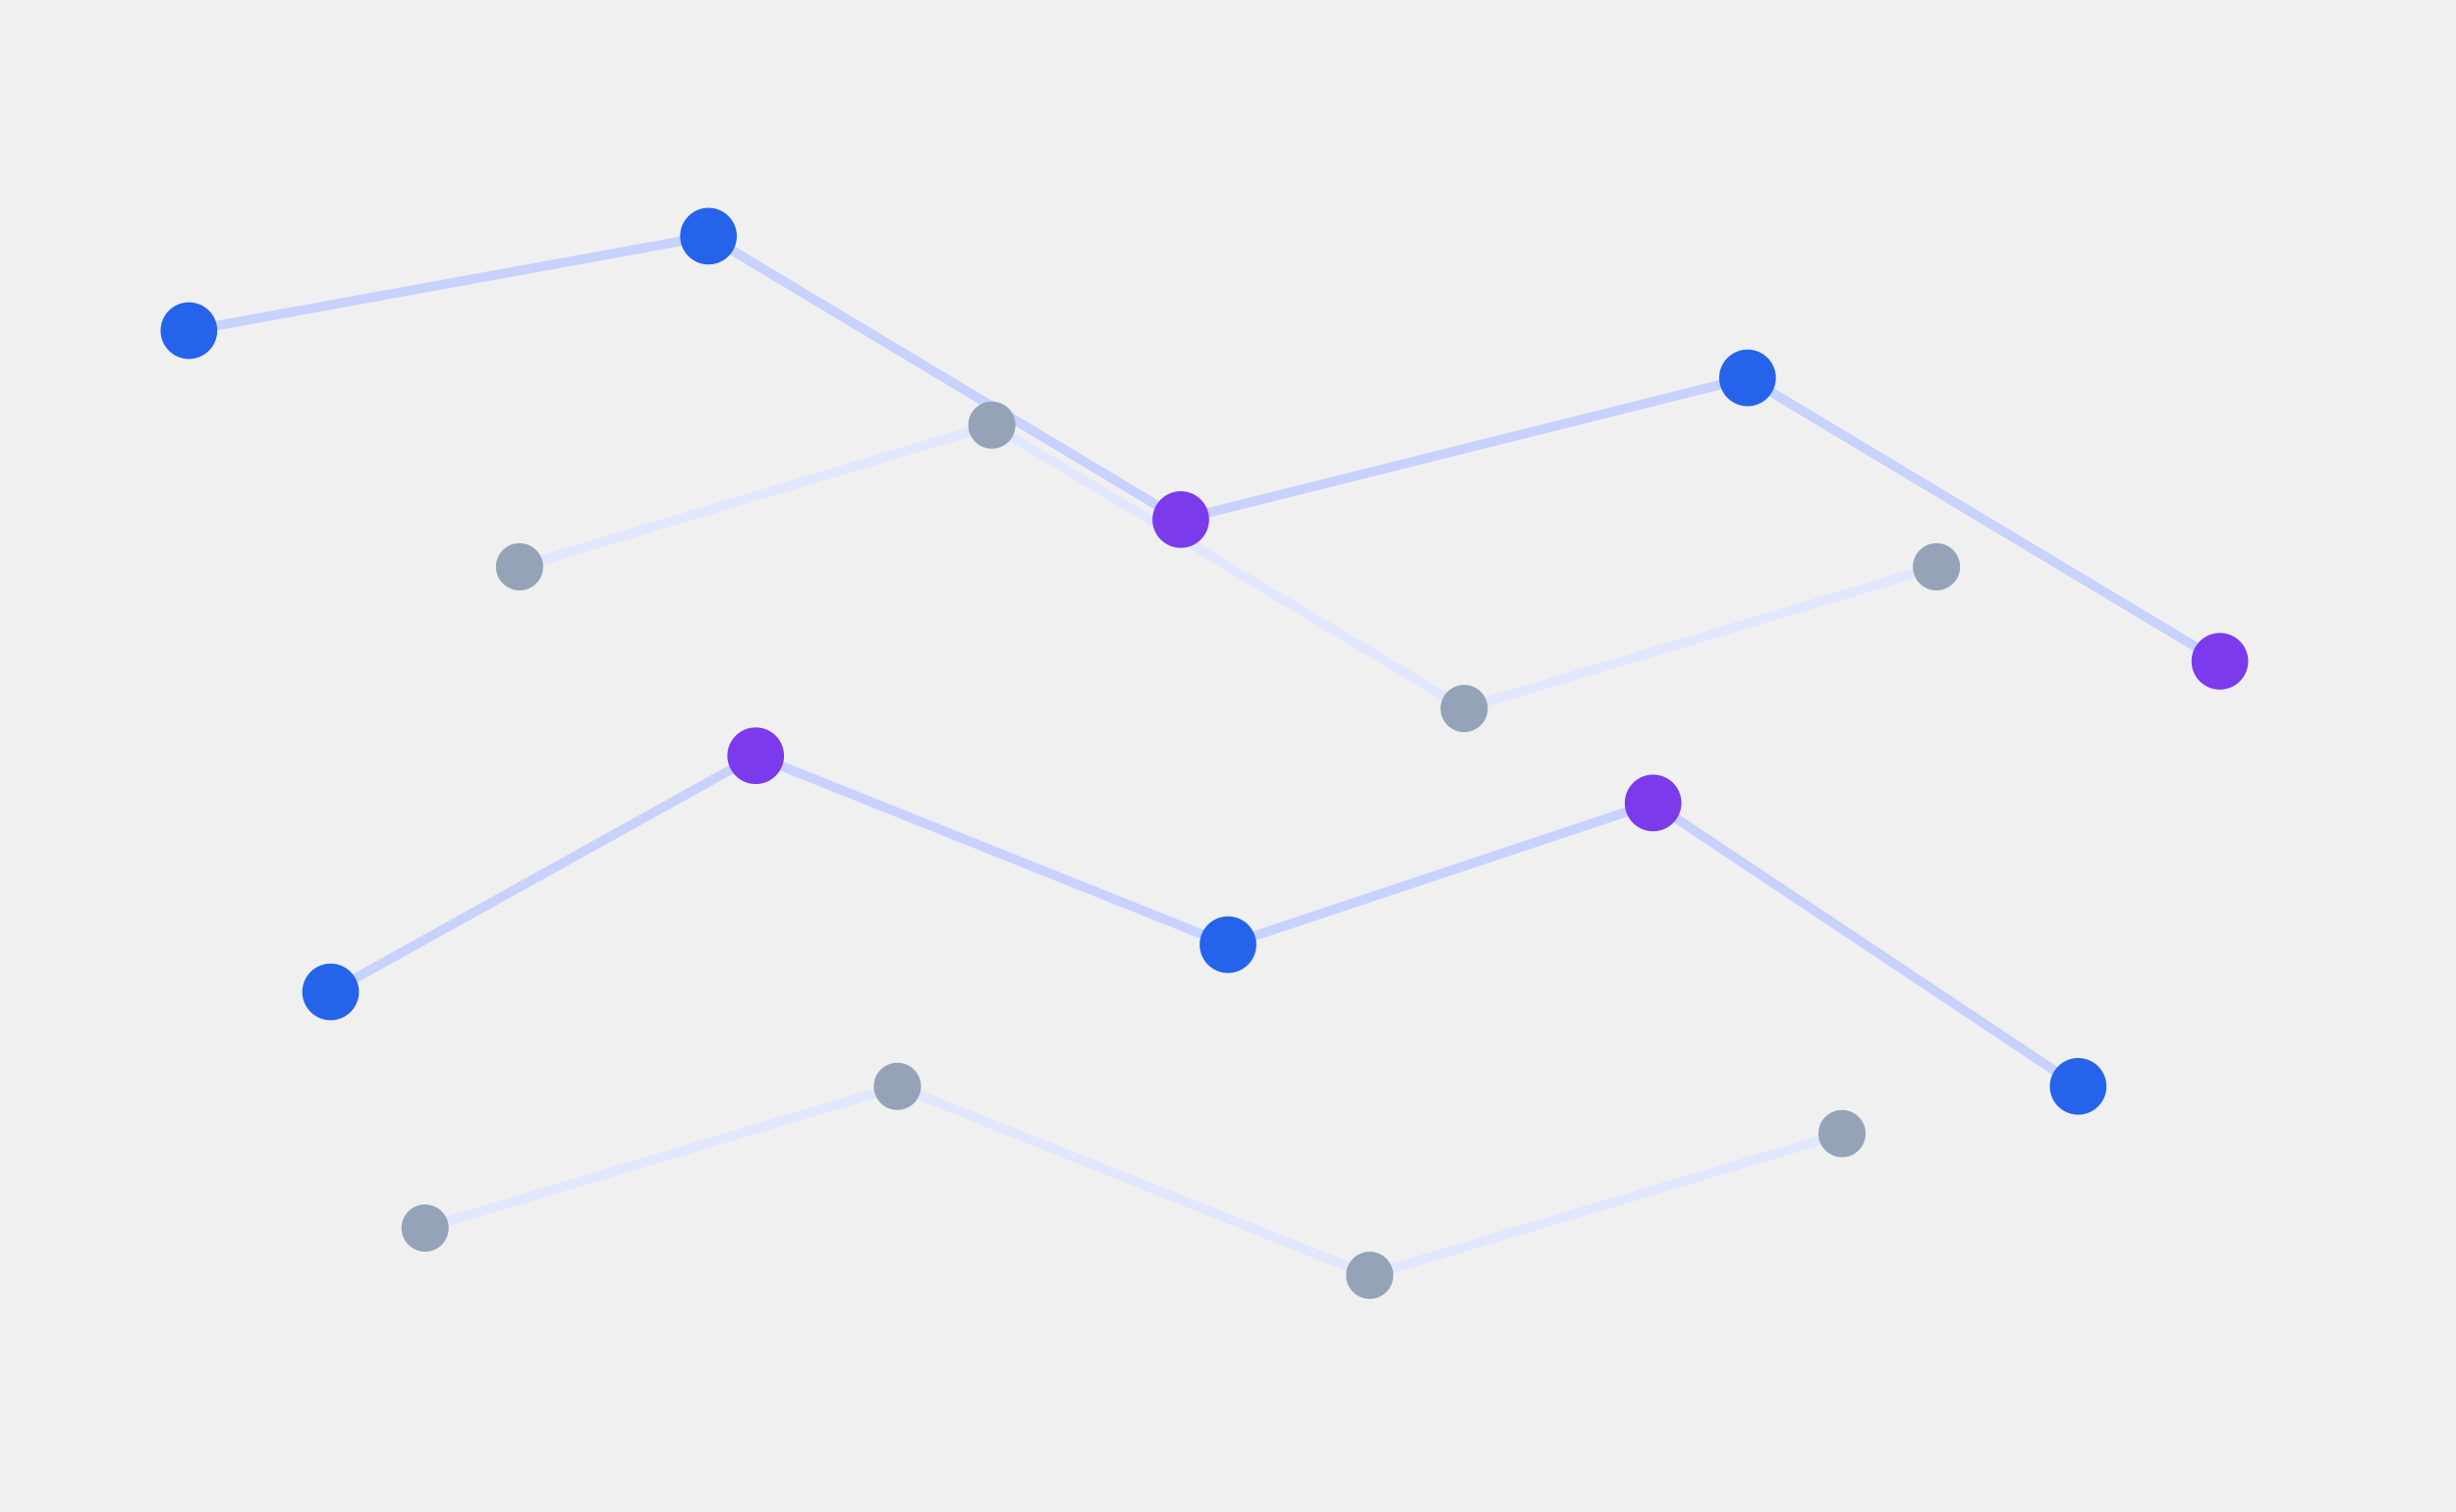
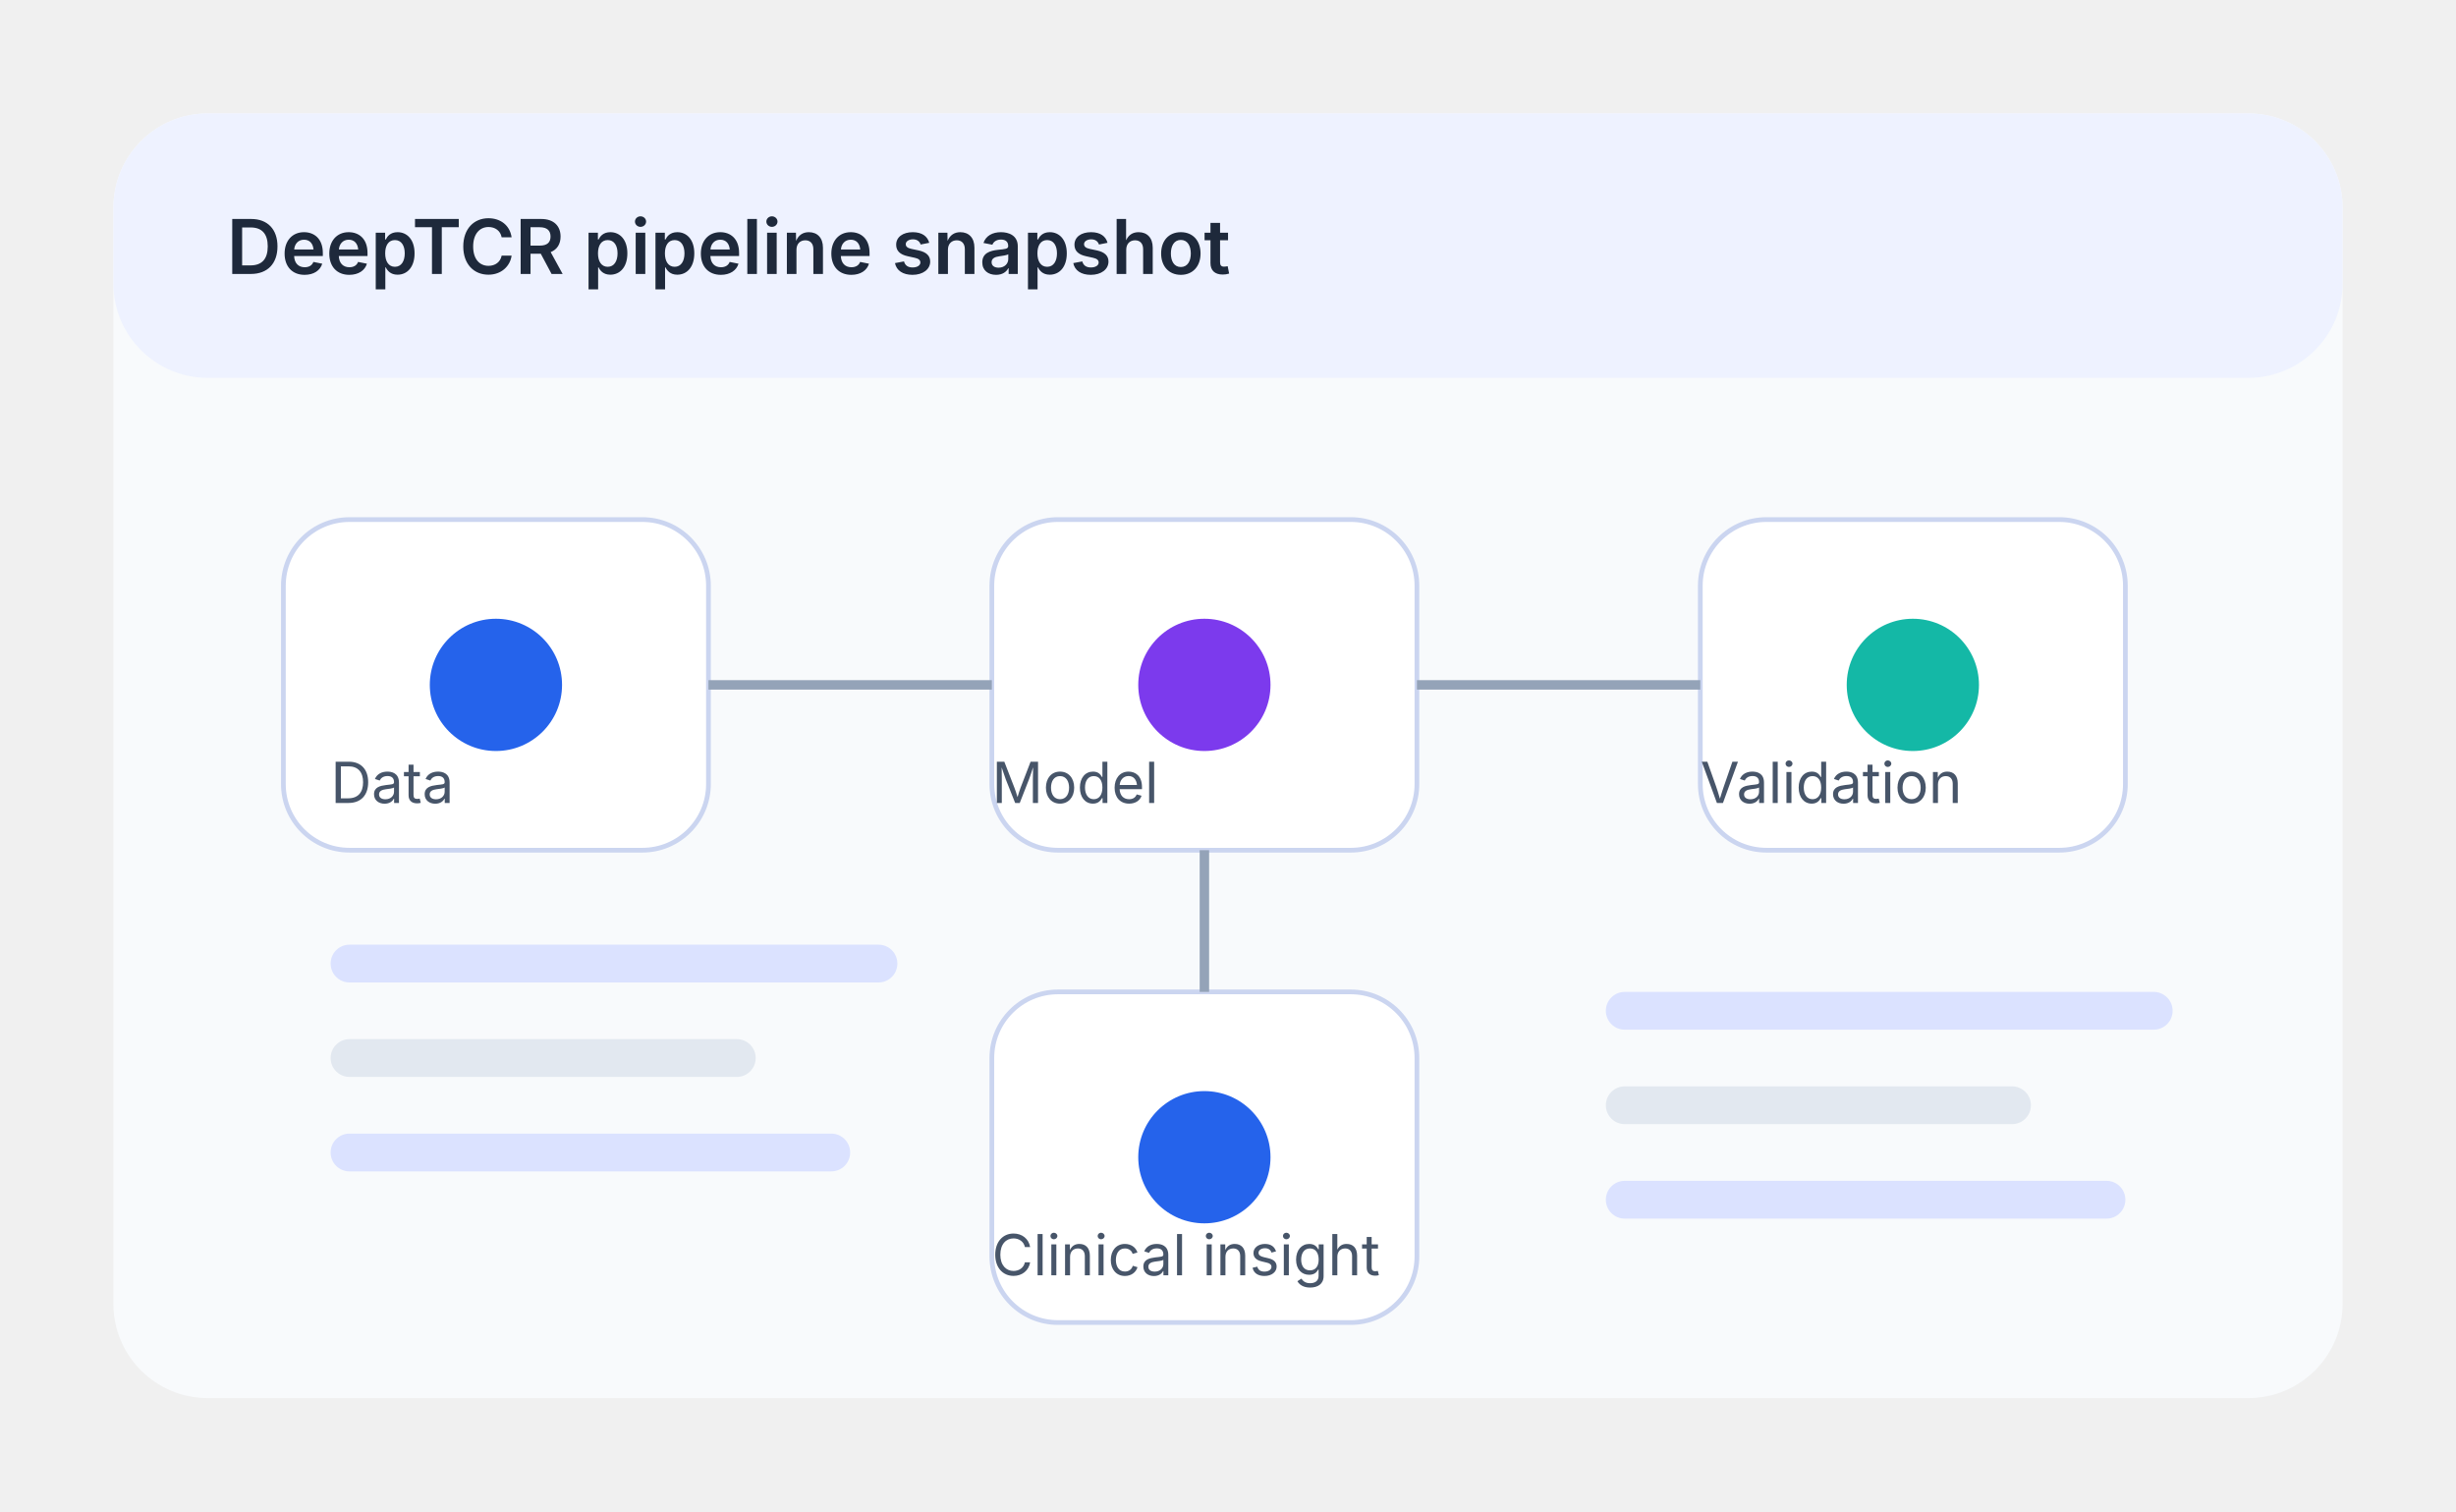
<svg xmlns="http://www.w3.org/2000/svg" width="520" height="320" viewBox="0 0 520 320" fill="none">
-   <path d="M40 70L150 50L250 110L370 80L470 140" stroke="#c7d2fe" stroke-width="2" />
-   <path d="M70 210L160 160L260 200L350 170L440 230" stroke="#c7d2fe" stroke-width="2" />
-   <path d="M110 120L210 90L310 150L410 120" stroke="#e0e7ff" stroke-width="2" />
-   <path d="M90 260L190 230L290 270L390 240" stroke="#e0e7ff" stroke-width="2" />
-   <circle cx="40" cy="70" r="6" fill="#2563eb" />
-   <circle cx="150" cy="50" r="6" fill="#2563eb" />
-   <circle cx="250" cy="110" r="6" fill="#7c3aed" />
-   <circle cx="370" cy="80" r="6" fill="#2563eb" />
-   <circle cx="470" cy="140" r="6" fill="#7c3aed" />
-   <circle cx="70" cy="210" r="6" fill="#2563eb" />
-   <circle cx="160" cy="160" r="6" fill="#7c3aed" />
-   <circle cx="260" cy="200" r="6" fill="#2563eb" />
-   <circle cx="350" cy="170" r="6" fill="#7c3aed" />
-   <circle cx="440" cy="230" r="6" fill="#2563eb" />
-   <circle cx="110" cy="120" r="5" fill="#94a3b8" />
-   <circle cx="210" cy="90" r="5" fill="#94a3b8" />
-   <circle cx="310" cy="150" r="5" fill="#94a3b8" />
-   <circle cx="410" cy="120" r="5" fill="#94a3b8" />
-   <circle cx="90" cy="260" r="5" fill="#94a3b8" />
-   <circle cx="190" cy="230" r="5" fill="#94a3b8" />
-   <circle cx="290" cy="270" r="5" fill="#94a3b8" />
-   <circle cx="390" cy="240" r="5" fill="#94a3b8" />
+   <rect x="24" y="24" width="472" height="272" rx="20" fill="#f8fafc" />
+   <rect x="24" y="24" width="472" height="56" rx="20" fill="#eef2ff" />
+   <text x="48" y="58" font-family="Inter, Arial, sans-serif" font-size="16" fill="#1e293b" font-weight="600">
+     DeepTCR pipeline snapshot
+   </text>
+   <rect x="60" y="110" width="90" height="70" rx="14" fill="#ffffff" stroke="#cbd5f0" />
+   <rect x="210" y="110" width="90" height="70" rx="14" fill="#ffffff" stroke="#cbd5f0" />
+   <rect x="360" y="110" width="90" height="70" rx="14" fill="#ffffff" stroke="#cbd5f0" />
+   <rect x="210" y="210" width="90" height="70" rx="14" fill="#ffffff" stroke="#cbd5f0" />
+   <circle cx="105" cy="145" r="14" fill="#2563eb" />
+   <circle cx="255" cy="145" r="14" fill="#7c3aed" />
+   <circle cx="405" cy="145" r="14" fill="#14b8a6" />
+   <circle cx="255" cy="245" r="14" fill="#2563eb" />
+   <path d="M150 145H210" stroke="#94a3b8" stroke-width="2" />
+   <path d="M300 145H360" stroke="#94a3b8" stroke-width="2" />
+   <path d="M255 180V210" stroke="#94a3b8" stroke-width="2" />
+   <text x="70" y="170" font-family="Inter, Arial, sans-serif" font-size="12" fill="#475569">
+     Data
+   </text>
+   <text x="210" y="170" font-family="Inter, Arial, sans-serif" font-size="12" fill="#475569">
+     Model
+   </text>
+   <text x="360" y="170" font-family="Inter, Arial, sans-serif" font-size="12" fill="#475569">
+     Validation
+   </text>
+   <text x="210" y="270" font-family="Inter, Arial, sans-serif" font-size="12" fill="#475569">
+     Clinical insight
+   </text>
+   <rect x="70" y="200" width="120" height="8" rx="4" fill="#dbe2ff" />
+   <rect x="70" y="220" width="90" height="8" rx="4" fill="#e2e8f0" />
+   <rect x="70" y="240" width="110" height="8" rx="4" fill="#dbe2ff" />
+   <rect x="340" y="210" width="120" height="8" rx="4" fill="#dbe2ff" />
+   <rect x="340" y="230" width="90" height="8" rx="4" fill="#e2e8f0" />
+   <rect x="340" y="250" width="110" height="8" rx="4" fill="#dbe2ff" />
</svg>
